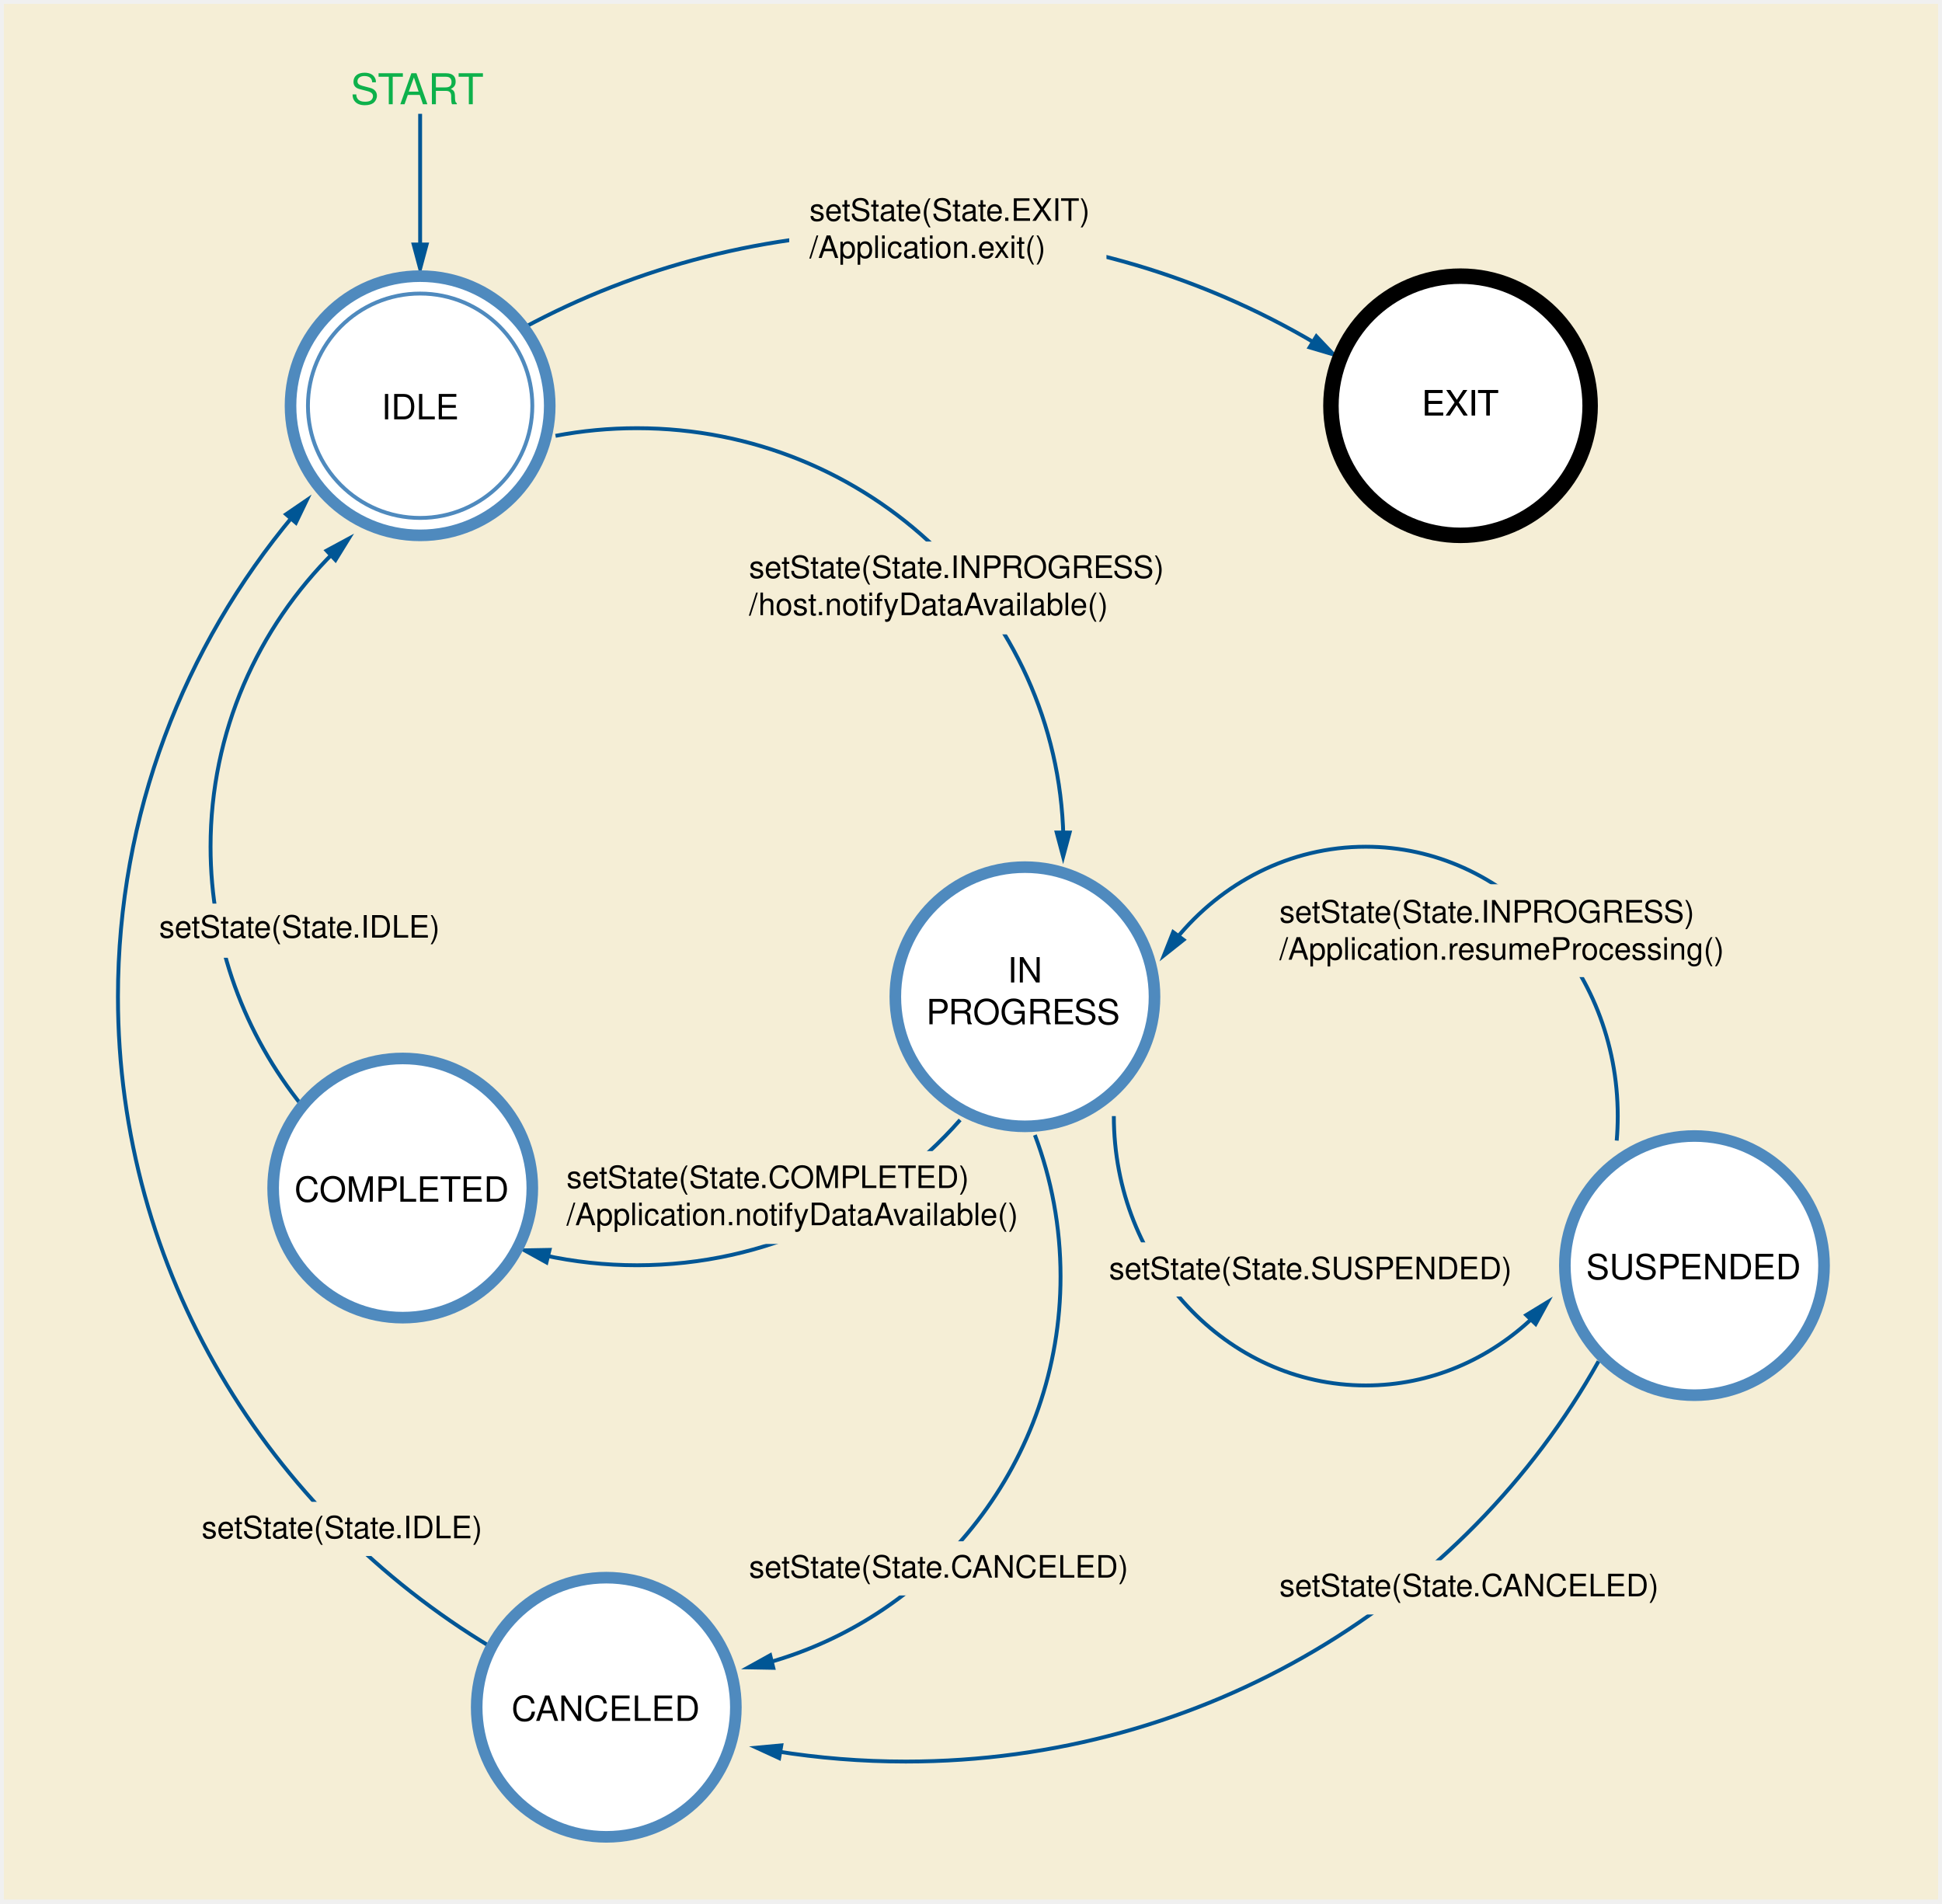
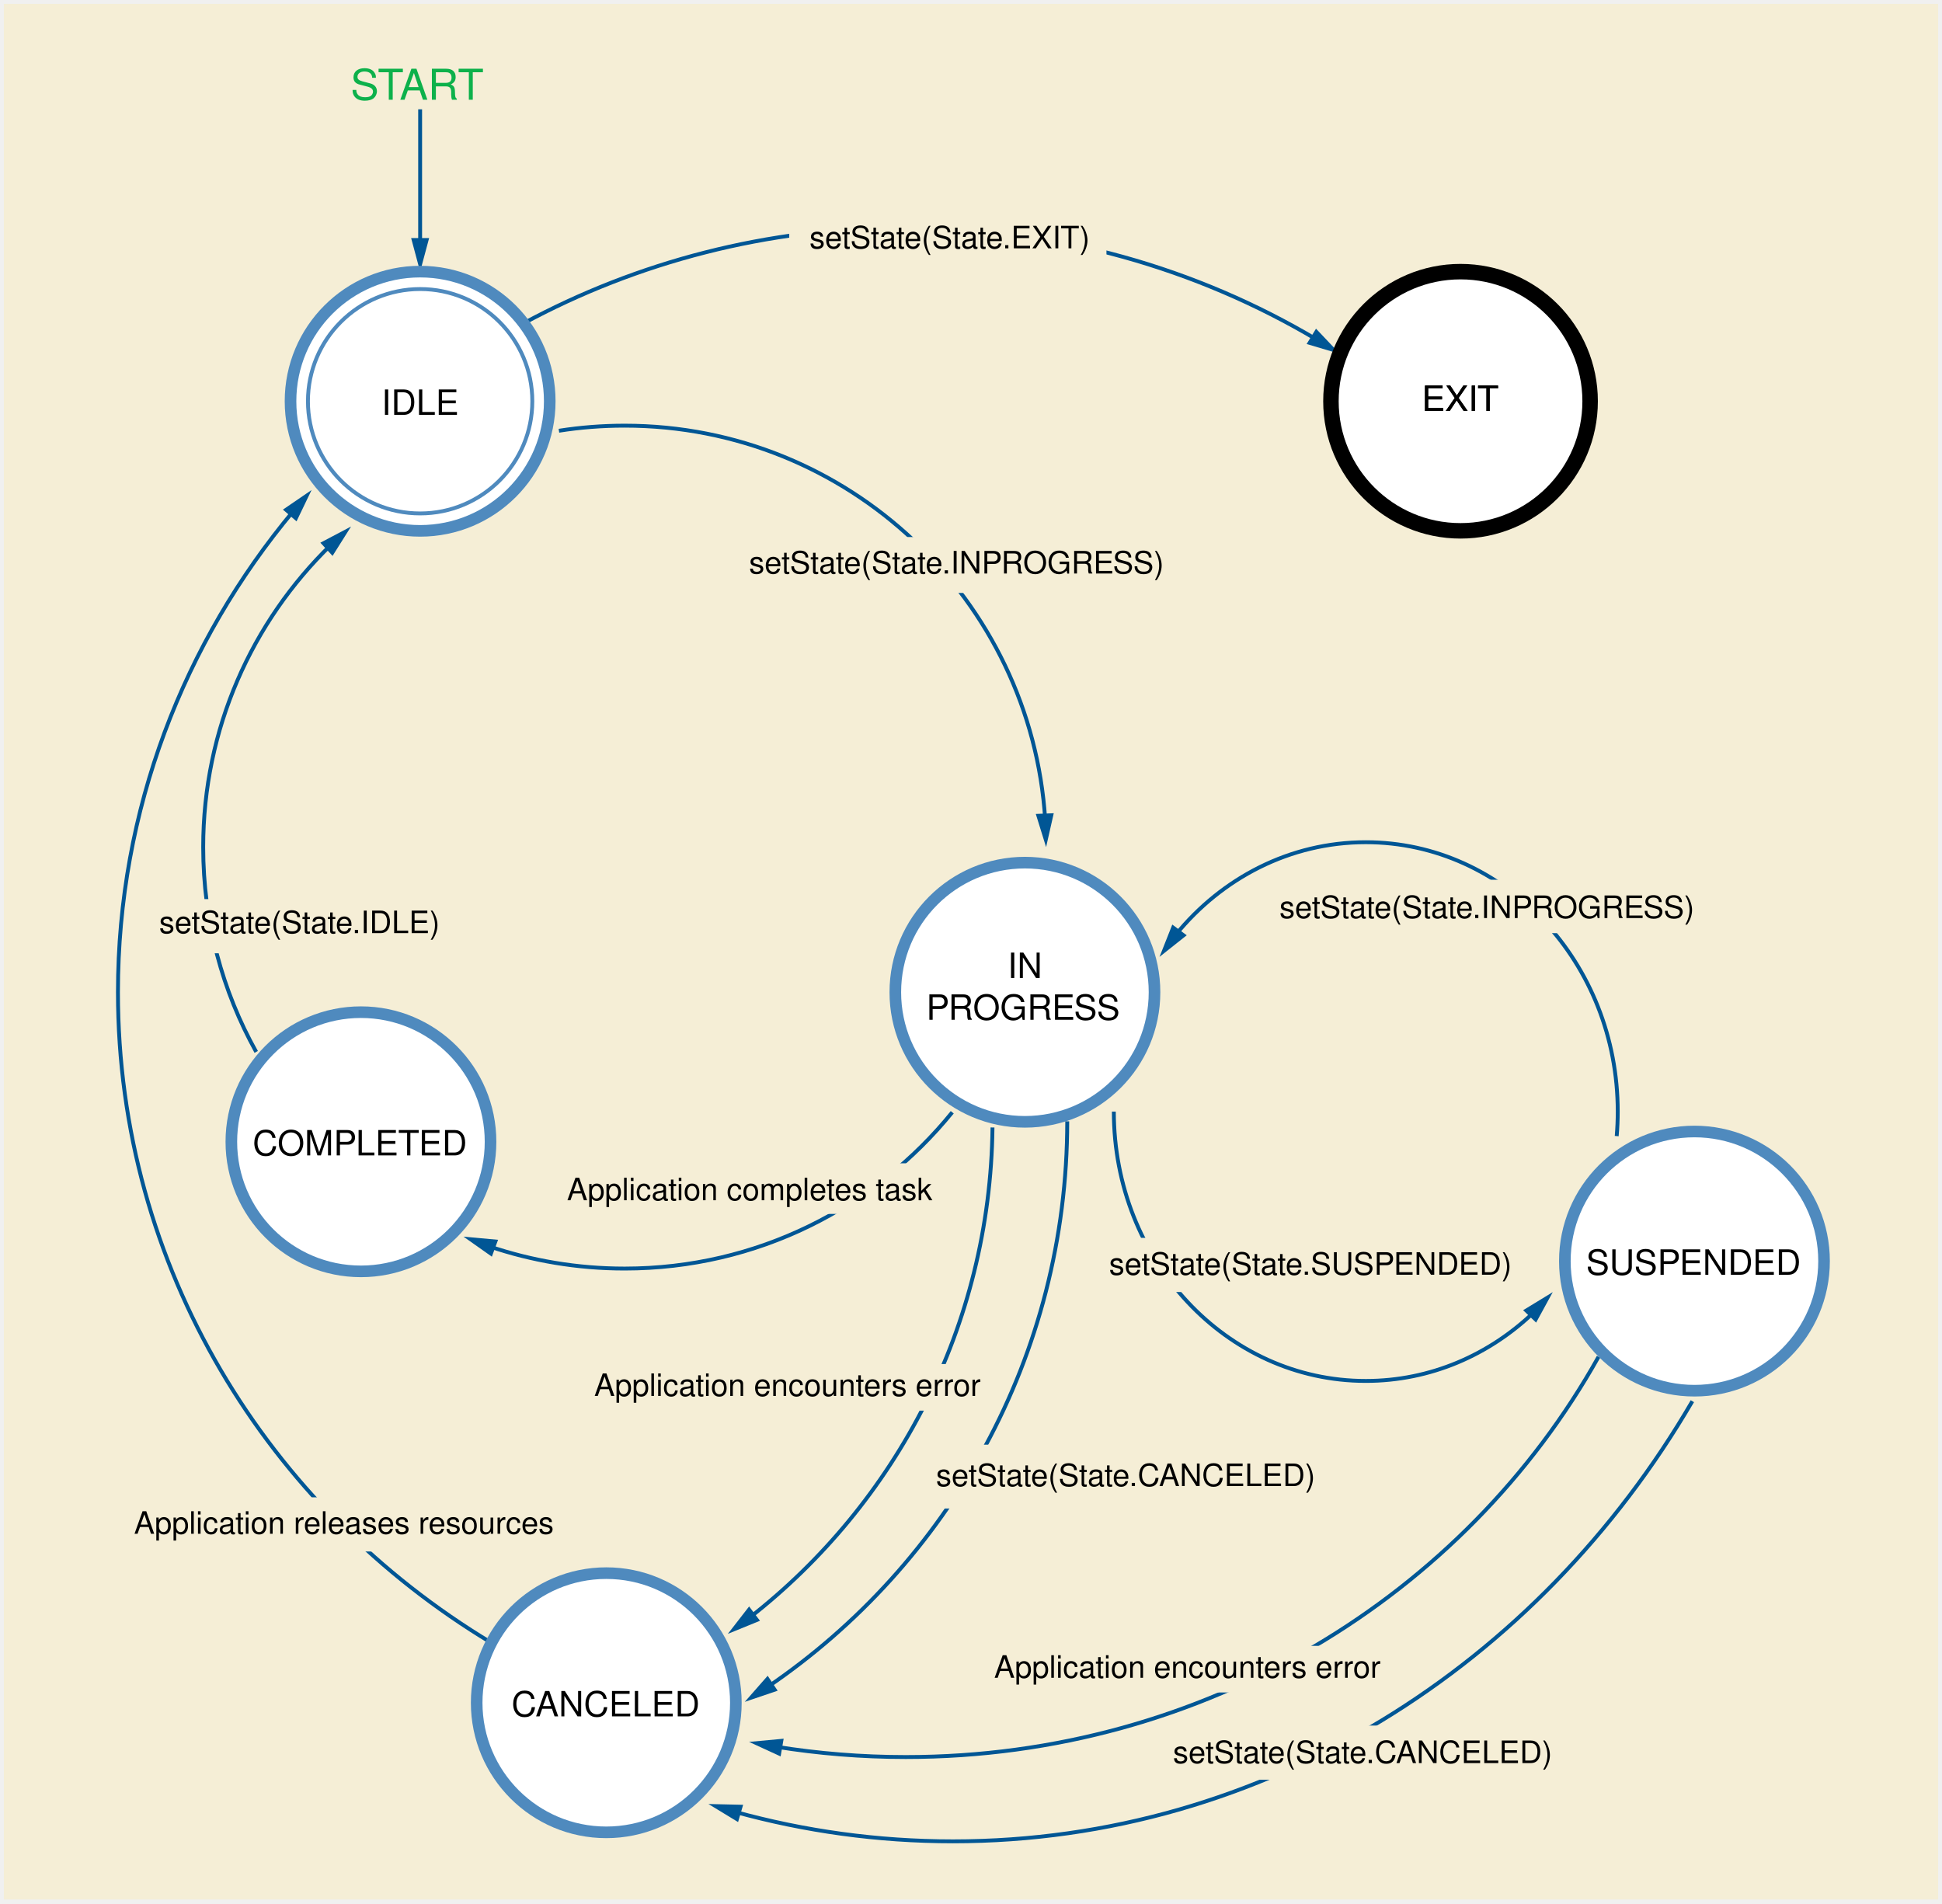
<svg xmlns="http://www.w3.org/2000/svg" version="1.1" id="Layer_1" x="0px" y="0px" width="502px" height="492px" viewBox="0 0 502 492" enable-background="new 0 0 502 492" xml:space="preserve">
  <defs>
    <style type="text/css">
	text {
	  font-family: Helvetica, Verdana, ArialUnicodeMS, san-serif
	}
	</style>
  </defs>
  <g>
   </g>
  <g>
    <rect x="1" y="1" fill="#F5EED6" width="500" height="490" />
    <g>
-       <text transform="matrix(1 0 0 1 90.6079 26.9492)" fill="#0DB14B" font-size="11">START</text>
      <g>
        <g>
-           <path fill="none" stroke="#005695" d="M396.533,340.331c-11.53,11.062-26.771,17.791-43.483,17.791      c-35.968,0-65.127-31.173-65.127-69.627" />
+           <path fill="none" stroke="#005695" d="M144.48,111.343c5.536-0.867,11.209-1.316,16.989-1.316      c57.787,0,105.064,44.991,108.717,101.855" />
          <g>
-             <polygon fill="#005695" points="393.718,339.838 401.384,335.163 397.083,343.045      " />
+             <polygon fill="#005695" points="267.747,210.396 270.412,218.97 272.392,210.212      " />
          </g>
        </g>
      </g>
      <g>
        <g>
-           <path fill="none" stroke="#005695" d="M303.922,242.785c11.939-14.654,29.522-23.917,49.128-23.917      c35.969,0,65.129,31.173,65.129,69.627c0,2.135-0.09,4.247-0.266,6.333" />
+           <path fill="none" stroke="#005695" d="M66.23,271.906c-8.73-15.674-13.705-33.724-13.705-52.937      c0-30.629,12.64-58.306,32.988-78.099" />
          <g>
-             <polygon fill="#005695" points="306.766,242.922 299.731,248.502 303.033,240.152      " />
+             <polygon fill="#005695" points="85.966,143.695 90.75,136.097 82.807,140.284      " />
          </g>
        </g>
      </g>
      <g>
        <g>
-           <path fill="none" stroke="#005695" d="M78.15,285.92c-14.854-18.434-23.722-41.727-23.722-67.052      c0-29.678,12.178-56.564,31.896-76.11" />
+           <path fill="none" stroke="#005695" d="M246.153,287.51c-19.974,24.645-50.489,40.398-84.685,40.398      c-12.254,0-24.035-2.023-35.028-5.753" />
          <g>
-             <polygon fill="#005695" points="86.804,145.577 91.516,137.934 83.613,142.196      " />
+             <polygon fill="#005695" points="128.751,320.473 119.809,319.66 127.146,324.835      " />
+           </g>
+         </g>
+       </g>
+       <text transform="matrix(1 0 0 1 90.6079 25.7842)" fill="#0DB14B" font-size="11">START</text>
+       <g>
+         <g>
+           <path fill="none" stroke="#005695" d="M396.533,339.166c-11.53,11.062-26.771,17.791-43.483,17.791      c-35.968,0-65.127-31.172-65.127-69.627" />
+           <g>
+             <polygon fill="#005695" points="393.719,338.674 401.384,333.998 397.084,341.88      " />
          </g>
        </g>
      </g>
      <g>
        <g>
-           <path fill="none" stroke="#005695" d="M248.185,289.489c-20.216,23.003-50.132,37.563-83.515,37.563      c-8.27,0-16.326-0.894-24.076-2.588" />
+           <path fill="none" stroke="#005695" d="M303.922,241.621c11.939-14.655,29.522-23.917,49.128-23.917      c35.969,0,65.129,31.173,65.129,69.626c0,2.135-0.09,4.248-0.266,6.334" />
          <g>
-             <polygon fill="#005695" points="142.702,322.566 133.725,322.732 141.582,327.078      " />
+             <polygon fill="#005695" points="306.766,241.758 299.731,247.338 303.033,238.988      " />
          </g>
        </g>
      </g>
      <g>
        <g>
-           <path fill="none" stroke="#005695" d="M143.598,112.658c6.82-1.296,13.865-1.975,21.072-1.975      c60.004,0,108.812,47.045,110.209,105.601" />
+           <path fill="none" stroke="#005695" d="M135.361,83.557c29.257-15.783,62.939-24.773,98.784-24.773      c38.909,0,75.27,10.592,106.188,28.968" />
          <g>
-             <polygon fill="#005695" points="272.502,214.698 274.816,223.373 277.15,214.703      " />
+             <polygon fill="#005695" points="337.755,88.921 346.362,91.477 340.187,84.959      " />
          </g>
        </g>
      </g>
      <g>
        <g>
-           <path fill="none" stroke="#005695" d="M267.516,293.391c4.286,11.37,6.631,23.691,6.631,36.561      c0,47.561-32.029,87.639-75.694,99.844" />
+           <path fill="none" stroke="#005695" d="M127.013,424.641C69.078,389.787,30.49,327.508,30.49,256.479      c0-47.165,17.016-90.474,45.413-124.455" />
          <g>
-             <polygon fill="#005695" points="199.417,427.116 191.562,431.467 200.54,431.627      " />
+             <polygon fill="#005695" points="76.654,134.761 80.542,126.667 73.128,131.732      " />
          </g>
        </g>
      </g>
      <g>
        <g>
-           <path fill="none" stroke="#005695" d="M135.361,84.722c29.257-15.783,62.939-24.773,98.784-24.773      c38.909,0,75.27,10.592,106.188,28.968" />
+           <path fill="none" stroke="#005695" d="M413.22,350.711c-34.486,61.627-101.747,103.463-179.074,103.463      c-11.423,0-22.627-0.912-33.538-2.668" />
          <g>
-             <polygon fill="#005695" points="337.755,90.086 346.362,92.642 340.187,86.124      " />
+             <polygon fill="#005695" points="202.572,449.433 193.632,450.262 201.789,454.015      " />
          </g>
        </g>
      </g>
      <g>
        <g>
-           <path fill="none" stroke="#005695" d="M127.013,425.806C69.078,390.951,30.49,328.672,30.49,257.644      c0-47.166,17.016-90.474,45.413-124.456" />
+           <line fill="none" stroke="#005695" x1="108.603" y1="28.257" x2="108.603" y2="63.129" />
          <g>
-             <polygon fill="#005695" points="76.654,135.925 80.542,127.832 73.128,132.896      " />
+             <polygon fill="#005695" points="106.278,61.543 108.603,70.216 110.927,61.543      " />
+           </g>
+         </g>
+       </g>
+       <g>
+         <circle fill="#FFFFFF" stroke="#4F8ABE" stroke-width="3" cx="264.938" cy="256.479" r="33.5" />
+         <text transform="matrix(1 0 0 1 260.4375 252.7998)">
+           <tspan x="0" y="0" font-size="9">IN</tspan>
+           <tspan x="-21.006" y="10.8" font-size="9">PROGRESS</tspan>
+         </text>
+       </g>
+       <circle fill="#FFFFFF" stroke="#000000" stroke-width="4" cx="377.543" cy="103.716" r="33.5" />
+       <g>
+         <circle fill="#FFFFFF" stroke="#4F8ABE" stroke-width="3" cx="108.603" cy="103.716" r="33.504" />
+         <circle fill="#FFFFFF" stroke="#4F8ABE" cx="108.603" cy="103.716" r="29" />
+         <text transform="matrix(1 0 0 1 98.5991 107.2314)" font-size="9">IDLE</text>
+       </g>
+       <g>
+         <circle fill="#FFFFFF" stroke="#4F8ABE" stroke-width="3" cx="93.302" cy="295.133" r="33.5" />
+         <text transform="matrix(1 0 0 1 65.2993 298.6592)" font-size="9">COMPLETED</text>
+       </g>
+       <g>
+         <circle fill="#FFFFFF" stroke="#4F8ABE" stroke-width="3" cx="156.719" cy="440.137" r="33.5" />
+         <text transform="matrix(1 0 0 1 132.2158 443.667)" font-size="9">CANCELED</text>
+       </g>
+       <g>
+         <circle fill="#FFFFFF" stroke="#4F8ABE" stroke-width="3" cx="438.01" cy="325.979" r="33.5" />
+         <text transform="matrix(1 0 0 1 410.0078 329.5068)" font-size="9">SUSPENDED</text>
+       </g>
+       <rect x="189.998" y="138.817" fill="#F5EED6" width="113.428" height="14.448" />
+       <rect x="328.664" y="227.405" fill="#F5EED6" width="113.805" height="13.802" />
+       <rect x="132.107" y="300.701" fill="#F5EED6" width="110.201" height="13.08" />
+       <rect x="283.47" y="319.969" fill="#F5EED6" width="110" height="14" />
+       <rect x="48.791" y="387.041" fill="#F5EED6" width="81" height="14" />
+       <rect x="38.031" y="232.406" fill="#F5EED6" width="80" height="14" />
+       <rect x="204.017" y="54.516" fill="#F5EED6" width="82" height="12.546" />
+       <g>
+         <text transform="matrix(1 0 0 1 367.541 106.2197)" font-size="9">EXIT</text>
+       </g>
+       <text transform="matrix(1 0 0 1 367.541 106.2217)" font-size="9">EXIT</text>
+       <text transform="matrix(1 0 0 1 193.6313 148.2373)" font-size="8">setState(State.INPROGRESS)</text>
+       <text transform="matrix(1 0 0 1 209.2539 64.1943)" font-size="8">setState(State.EXIT)</text>
+       <text transform="matrix(1 0 0 1 286.6973 329.5049)" font-size="8">setState(State.SUSPENDED)</text>
+       <text transform="matrix(1 0 0 1 146.5439 310.249)" font-size="8">Application completes task</text>
+       <text transform="matrix(1 0 0 1 34.6353 396.46)" font-size="8">Application releases resources</text>
+       <text transform="matrix(1 0 0 1 330.7363 237.3037)" font-size="8">setState(State.INPROGRESS)</text>
+       <text transform="matrix(1 0 0 1 41.1465 241.2061)" font-size="8">setState(State.IDLE)</text>
+       <g>
+         <g>
+           <path fill="none" stroke="#005695" d="M437.47,362.195c-39.82,68.326-110.534,113.771-191.133,113.771      c-19.482,0-38.387-2.655-56.417-7.647" />
+           <g>
+             <polygon fill="#005695" points="192.099,466.521 183.123,466.314 190.792,470.983      " />
+           </g>
+         </g>
+       </g>
+       <rect x="299.189" y="446.037" fill="#F5EED6" width="107" height="14" />
+       <g>
+         <g>
+           <path fill="none" stroke="#005695" d="M256.557,291.436c-0.602,51.448-25.019,97.171-62.741,126.66" />
+           <g>
+             <polygon fill="#005695" points="193.645,415.244 188.141,422.338 196.455,418.948      " />
          </g>
        </g>
      </g>
      <g>
        <g>
-           <path fill="none" stroke="#005695" d="M413.22,351.876c-34.486,61.627-101.747,103.463-179.074,103.463      c-11.423,0-22.627-0.913-33.538-2.668" />
+           <path fill="none" stroke="#005695" d="M275.877,289.854c0,60.782-30.692,114.395-77.422,146.188" />
          <g>
-             <polygon fill="#005695" points="202.572,450.598 193.632,451.427 201.789,455.18      " />
+             <polygon fill="#005695" points="198.441,433.162 192.518,439.91 201.021,437.028      " />
          </g>
        </g>
      </g>
      <g>
-         <g>
-           <line fill="none" stroke="#005695" x1="108.603" y1="29.422" x2="108.603" y2="64.293" />
-           <g>
-             <polygon fill="#005695" points="106.278,62.708 108.603,71.381 110.927,62.708      " />
-           </g>
-         </g>
+         <rect x="238.559" y="373.43" fill="#F5EED6" width="104.996" height="16.5" />
+         <text transform="matrix(1 0 0 1 241.9707 384.1357)" font-size="8">setState(State.CANCELED)</text>
      </g>
      <g>
-         <circle fill="#FFFFFF" stroke="#4F8ABE" stroke-width="3" cx="264.938" cy="257.644" r="33.5" />
-         <text transform="matrix(1 0 0 1 260.4375 253.9648)">
-           <tspan x="0" y="0" font-size="9">IN</tspan>
-           <tspan x="-21.006" y="10.8" font-size="9">PROGRESS</tspan>
-         </text>
-       </g>
-       <circle fill="#FFFFFF" stroke="#000000" stroke-width="4" cx="377.543" cy="104.881" r="33.5" />
-       <g>
-         <circle fill="#FFFFFF" stroke="#4F8ABE" stroke-width="3" cx="108.603" cy="104.881" r="33.504" />
-         <circle fill="#FFFFFF" stroke="#4F8ABE" cx="108.603" cy="104.881" r="29" />
-         <text transform="matrix(1 0 0 1 98.5991 108.3965)" font-size="9">IDLE</text>
+         <rect x="150.18" y="352.586" fill="#F5EED6" width="105" height="12.049" />
+         <text transform="matrix(1 0 0 1 153.5933 360.8369)" font-size="8">Application encounters error</text>
      </g>
      <g>
-         <circle fill="#FFFFFF" stroke="#4F8ABE" stroke-width="3" cx="104.103" cy="307.097" r="33.5" />
-         <text transform="matrix(1 0 0 1 76.0991 310.625)" font-size="9">COMPLETED</text>
+         <rect x="253.555" y="425.434" fill="#F5EED6" width="105" height="12.049" />
+         <text transform="matrix(1 0 0 1 256.9717 433.6846)" font-size="8">Application encounters error</text>
      </g>
      <g>
-         <circle fill="#FFFFFF" stroke="#4F8ABE" stroke-width="3" cx="156.719" cy="441.302" r="33.5" />
-         <text transform="matrix(1 0 0 1 132.2158 444.832)" font-size="9">CANCELED</text>
+         <rect x="299.805" y="447.482" fill="#F5EED6" width="105" height="12.049" />
+         <text transform="matrix(1 0 0 1 303.2217 455.7334)" font-size="8">setState(State.CANCELED)</text>
      </g>
-       <g>
-         <circle fill="#FFFFFF" stroke="#4F8ABE" stroke-width="3" cx="438.01" cy="327.143" r="33.5" />
-         <text transform="matrix(1 0 0 1 410.0078 330.6719)" font-size="9">SUSPENDED</text>
-       </g>
-       <rect x="189.998" y="139.981" fill="#F5EED6" width="117" height="24" />
-       <rect x="328.664" y="228.569" fill="#F5EED6" width="120" height="24.001" />
-       <rect x="143.268" y="297.545" fill="#F5EED6" width="122" height="24" />
-       <rect x="328.288" y="403.324" fill="#F5EED6" width="107" height="14" />
-       <rect x="283.47" y="321.134" fill="#F5EED6" width="110" height="14" />
-       <rect x="190.218" y="398.405" fill="#F5EED6" width="105" height="14" />
-       <rect x="48.791" y="388.206" fill="#F5EED6" width="81" height="14" />
-       <rect x="38.031" y="233.57" fill="#F5EED6" width="80" height="14" />
-       <rect x="204.017" y="47.402" fill="#F5EED6" width="82" height="24" />
-       <g>
-         <text transform="matrix(1 0 0 1 367.541 107.3848)" font-size="9">EXIT</text>
-       </g>
-       <text transform="matrix(1 0 0 1 367.541 107.3867)" font-size="9">EXIT</text>
-       <text transform="matrix(1 0 0 1 193.6313 149.4023)">
-         <tspan x="0" y="0" font-size="8">setState(State.INPROGRESS)</tspan>
-         <tspan x="0" y="9.6" font-size="8">/host.notifyDataAvailable()</tspan>
-       </text>
-       <text transform="matrix(1 0 0 1 193.6313 407.8008)" font-size="8">setState(State.CANCELED)</text>
-       <text transform="matrix(1 0 0 1 209.2539 57.0801)">
-         <tspan x="0" y="0" font-size="8">setState(State.EXIT)</tspan>
-         <tspan x="0" y="9.6" font-size="8">/Application.exit()</tspan>
-       </text>
-       <text transform="matrix(1 0 0 1 286.6973 330.6699)" font-size="8">setState(State.SUSPENDED)</text>
-       <text transform="matrix(1 0 0 1 146.4541 307.0957)">
-         <tspan x="0" y="0" font-size="8">setState(State.COMPLETED)</tspan>
-         <tspan x="0" y="9.6" font-size="8">/Application.notifyDataAvailable()</tspan>
-       </text>
-       <text transform="matrix(1 0 0 1 52.1353 397.625)" font-size="8">setState(State.IDLE)</text>
-       <text transform="matrix(1 0 0 1 330.7363 412.625)" font-size="8">setState(State.CANCELED)</text>
-       <text transform="matrix(1 0 0 1 330.7363 238.4688)">
-         <tspan x="0" y="0" font-size="8">setState(State.INPROGRESS)</tspan>
-         <tspan x="0" y="9.6" font-size="8">/Application.resumeProcessing()</tspan>
-       </text>
-       <text transform="matrix(1 0 0 1 41.1465 242.3711)" font-size="8">setState(State.IDLE)</text>
    </g>
  </g>
</svg>
